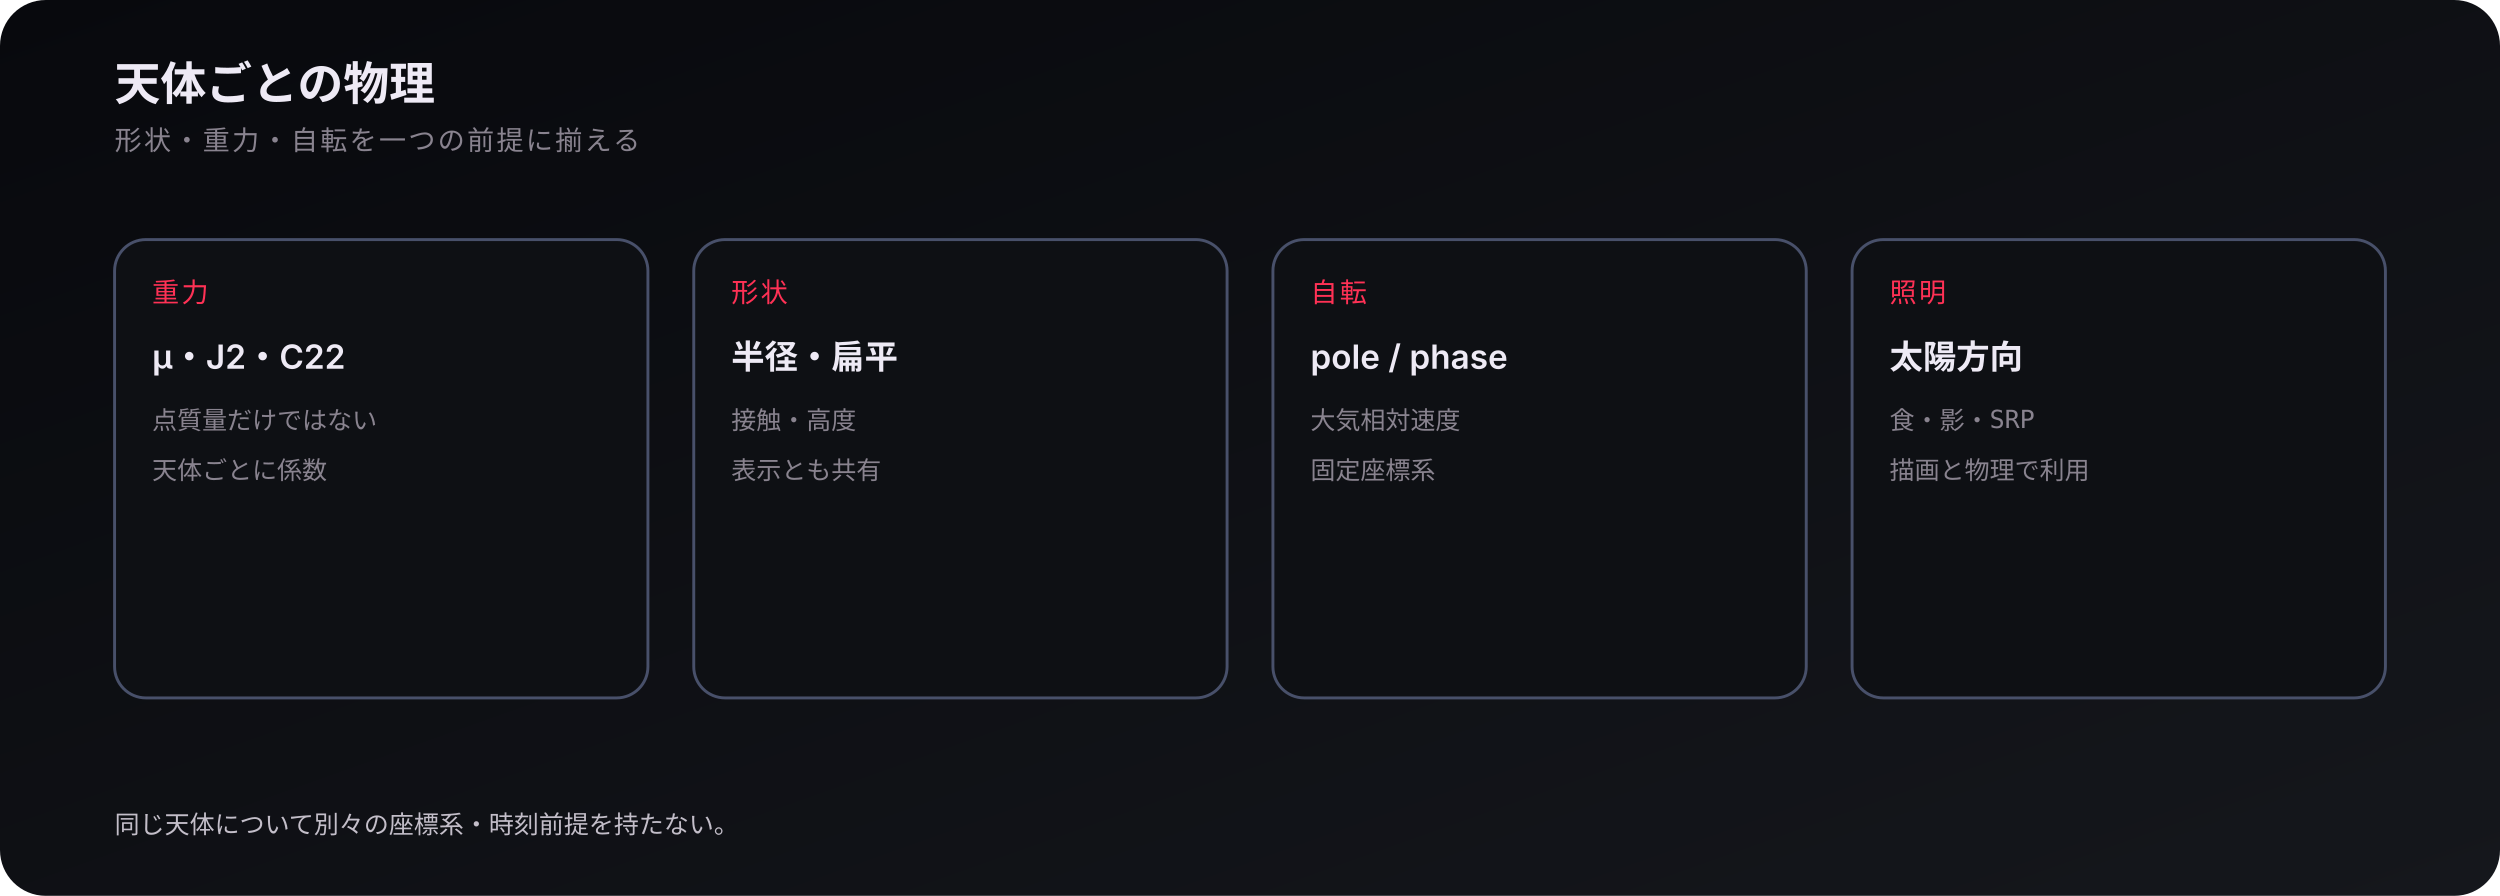
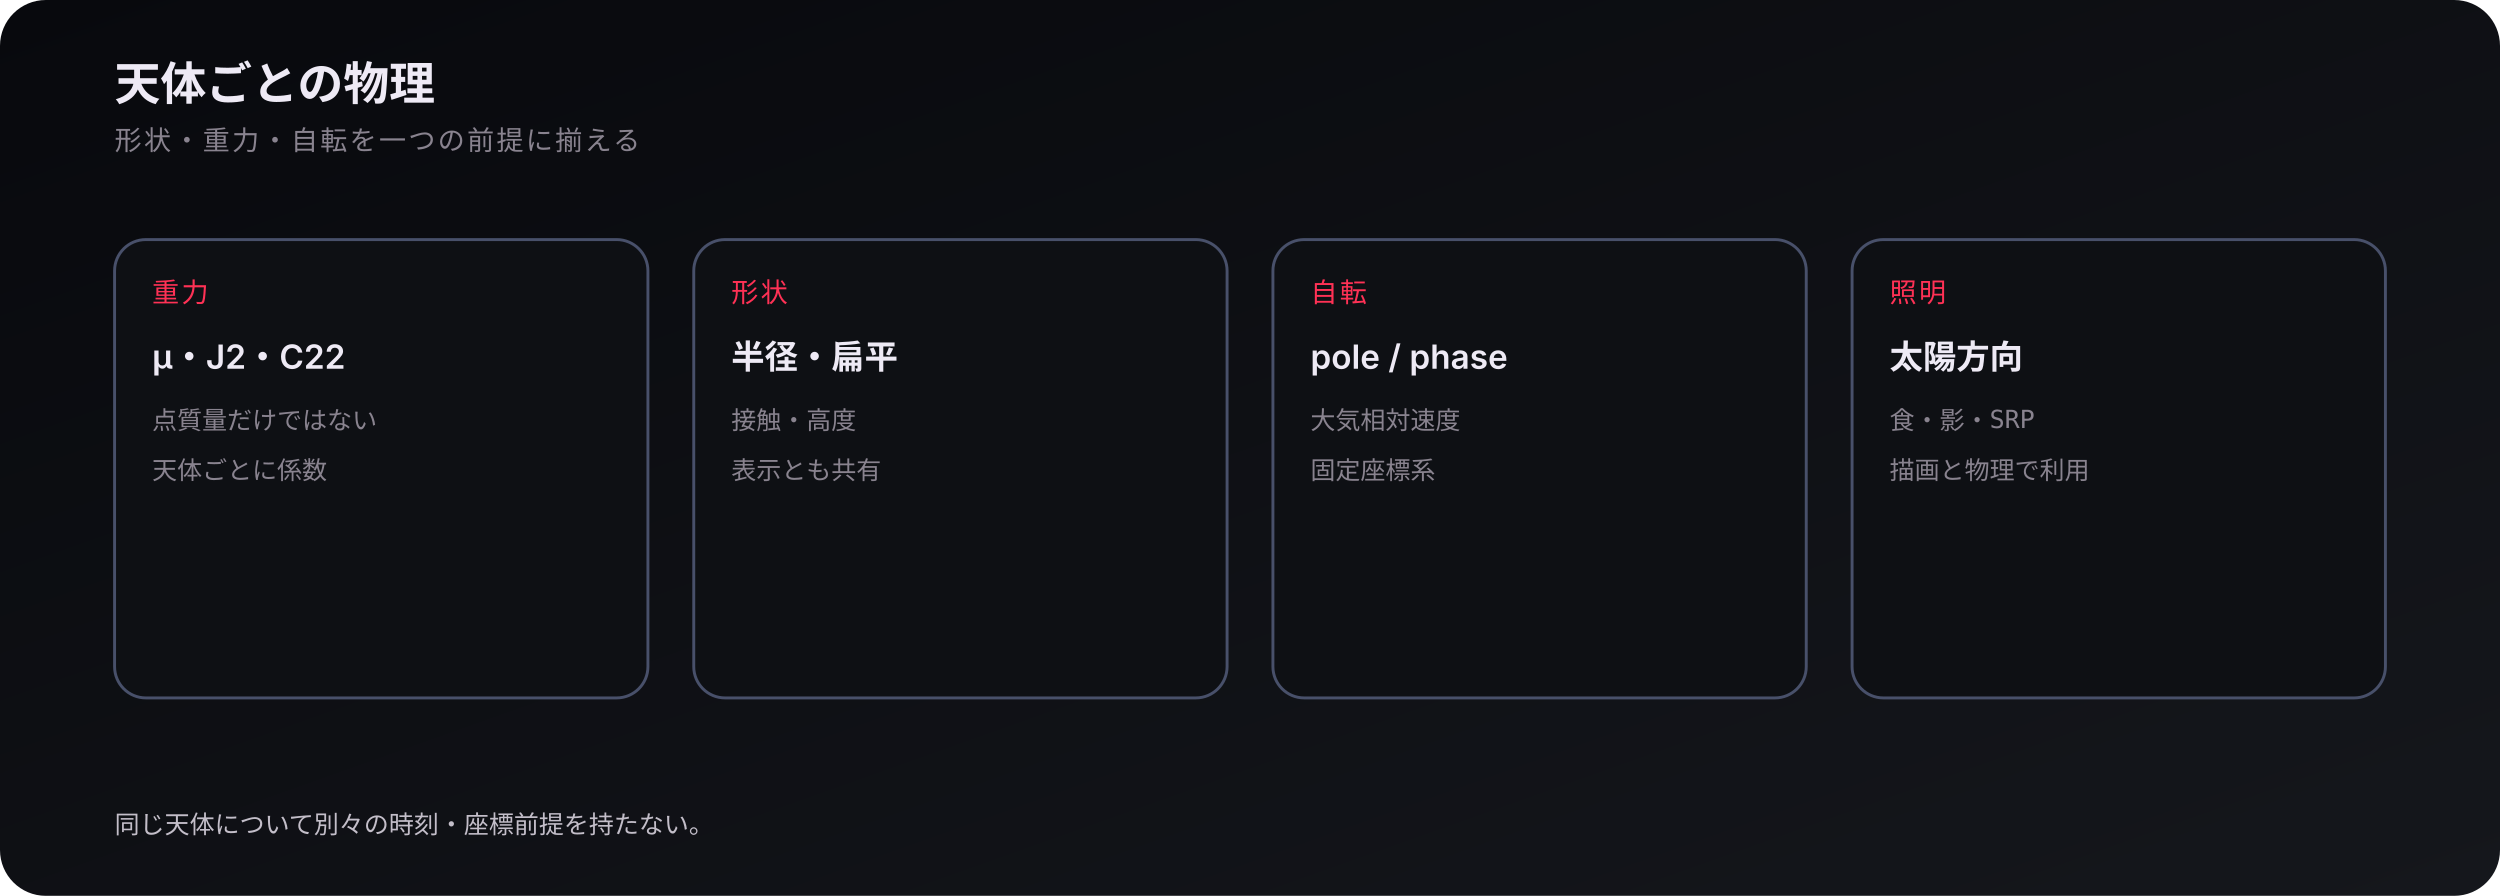
<svg xmlns="http://www.w3.org/2000/svg" width="1200" height="430" viewBox="0 0 1200 430" role="img">
  <defs>
-     <style>
- .m{font-family:ui-monospace,SFMono-Regular,Menlo,Consolas,"Yu Gothic",monospace}.sans{font-family:system-ui,-apple-system,"Hiragino Sans","Yu Gothic",sans-serif}
- .t{fill:#eeeaf5}.b{fill:#c3bec9}.d{fill:#89838f}.a{fill:#ff3155}.an{fill:#ff6b82}.s{fill:#3478ff}
- .box{fill:#0e1014;stroke:#48506a;stroke-width:1.4}.soft{fill:#15171c}.line{fill:none;stroke:#89838f;stroke-width:1.5}.accent{fill:none;stroke:#ff3155;stroke-width:2}.signal{fill:none;stroke:#3478ff;stroke-width:2}
- .h{font-size:22px;font-weight:700}.k{font-size:13px;letter-spacing:1.1px}.v{font-size:16px;font-weight:600}.sm{font-size:12px}.xs{font-size:10px;letter-spacing:.8px}
- </style>
+     <style>.m{font-family:ui-monospace,SFMono-Regular,Menlo,Consolas,"Yu Gothic",monospace}.sans{font-family:system-ui,-apple-system,"Hiragino Sans","Yu Gothic",sans-serif}.t{fill:#eeeaf5}.b{fill:#c3bec9}.d{fill:#89838f}.a{fill:#ff3155}.box{fill:#0e1014;stroke:#48506a;stroke-width:1.4}.accent{fill:none;stroke:#ff3155;stroke-width:2}.h{font-size:22px;font-weight:700}.k{font-size:13px;letter-spacing:1.1px}.v{font-size:16px;font-weight:600}.sm{font-size:12px}</style>
    <linearGradient id="bg" x1="0" y1="0" x2="1" y2="1">
      <stop stop-color="#08090d" />
      <stop offset="1" stop-color="#15171c" />
    </linearGradient>
    <marker id="arrR" viewBox="0 0 10 10" refX="9" refY="5" markerWidth="7" markerHeight="7" orient="auto">
      <path d="M0 0L10 5 0 10Z" fill="#ff3155" />
-     </marker>
-     <marker id="arrB" viewBox="0 0 10 10" refX="9" refY="5" markerWidth="7" markerHeight="7" orient="auto">
-       <path d="M0 0L10 5 0 10Z" fill="#3478ff" />
    </marker>
  </defs>
  <rect width="1200" height="430" rx="22" fill="url(#bg)" />
  <text x="55" y="48" class="m t h">天体ごとの物理</text>
  <text x="55" y="72" class="m d k">形状・重力・自転を一つの前提に揃える</text>
  <g transform="translate(55.0 115)">
    <rect width="256.0" height="220" rx="15" class="box" />
    <text x="18" y="30" class="m a k">重力</text>
    <text x="18" y="62" class="sans t v">μ・J2・C22</text>
    <text x="18" y="91" class="m d sm">点質量だけではない</text>
    <text x="18" y="115" class="m d sm">天体ごとに係数</text>
  </g>
  <g transform="translate(333.0 115)">
    <rect width="256.0" height="220" rx="15" class="box" />
    <text x="18" y="30" class="m a k">形状</text>
    <text x="18" y="62" class="sans t v">半径・扁平</text>
    <text x="18" y="91" class="m d sm">接触・高度</text>
    <text x="18" y="115" class="m d sm">表示とも共有</text>
  </g>
  <g transform="translate(611.0 115)">
    <rect width="256.0" height="220" rx="15" class="box" />
    <text x="18" y="30" class="m a k">自転</text>
    <text x="18" y="62" class="sans t v">pole / phase</text>
    <text x="18" y="91" class="m d sm">大気相対速度</text>
    <text x="18" y="115" class="m d sm">固定座標系</text>
  </g>
  <g transform="translate(889.0 115)">
    <rect width="256.0" height="220" rx="15" class="box" />
    <text x="18" y="30" class="m a k">照明</text>
    <text x="18" y="62" class="sans t v">太陽方向</text>
    <text x="18" y="91" class="m d sm">食・影・SRP</text>
    <text x="18" y="115" class="m d sm">描画と物理で利用</text>
  </g>
-   <text x="55" y="400" class="m b sm">同じ天体について別々の座標系・時刻前提を持たない。</text>
+   <text x="55" y="400" class="m b sm">同じ天体について別々の時刻・座標前提を持たない。</text>
</svg>
